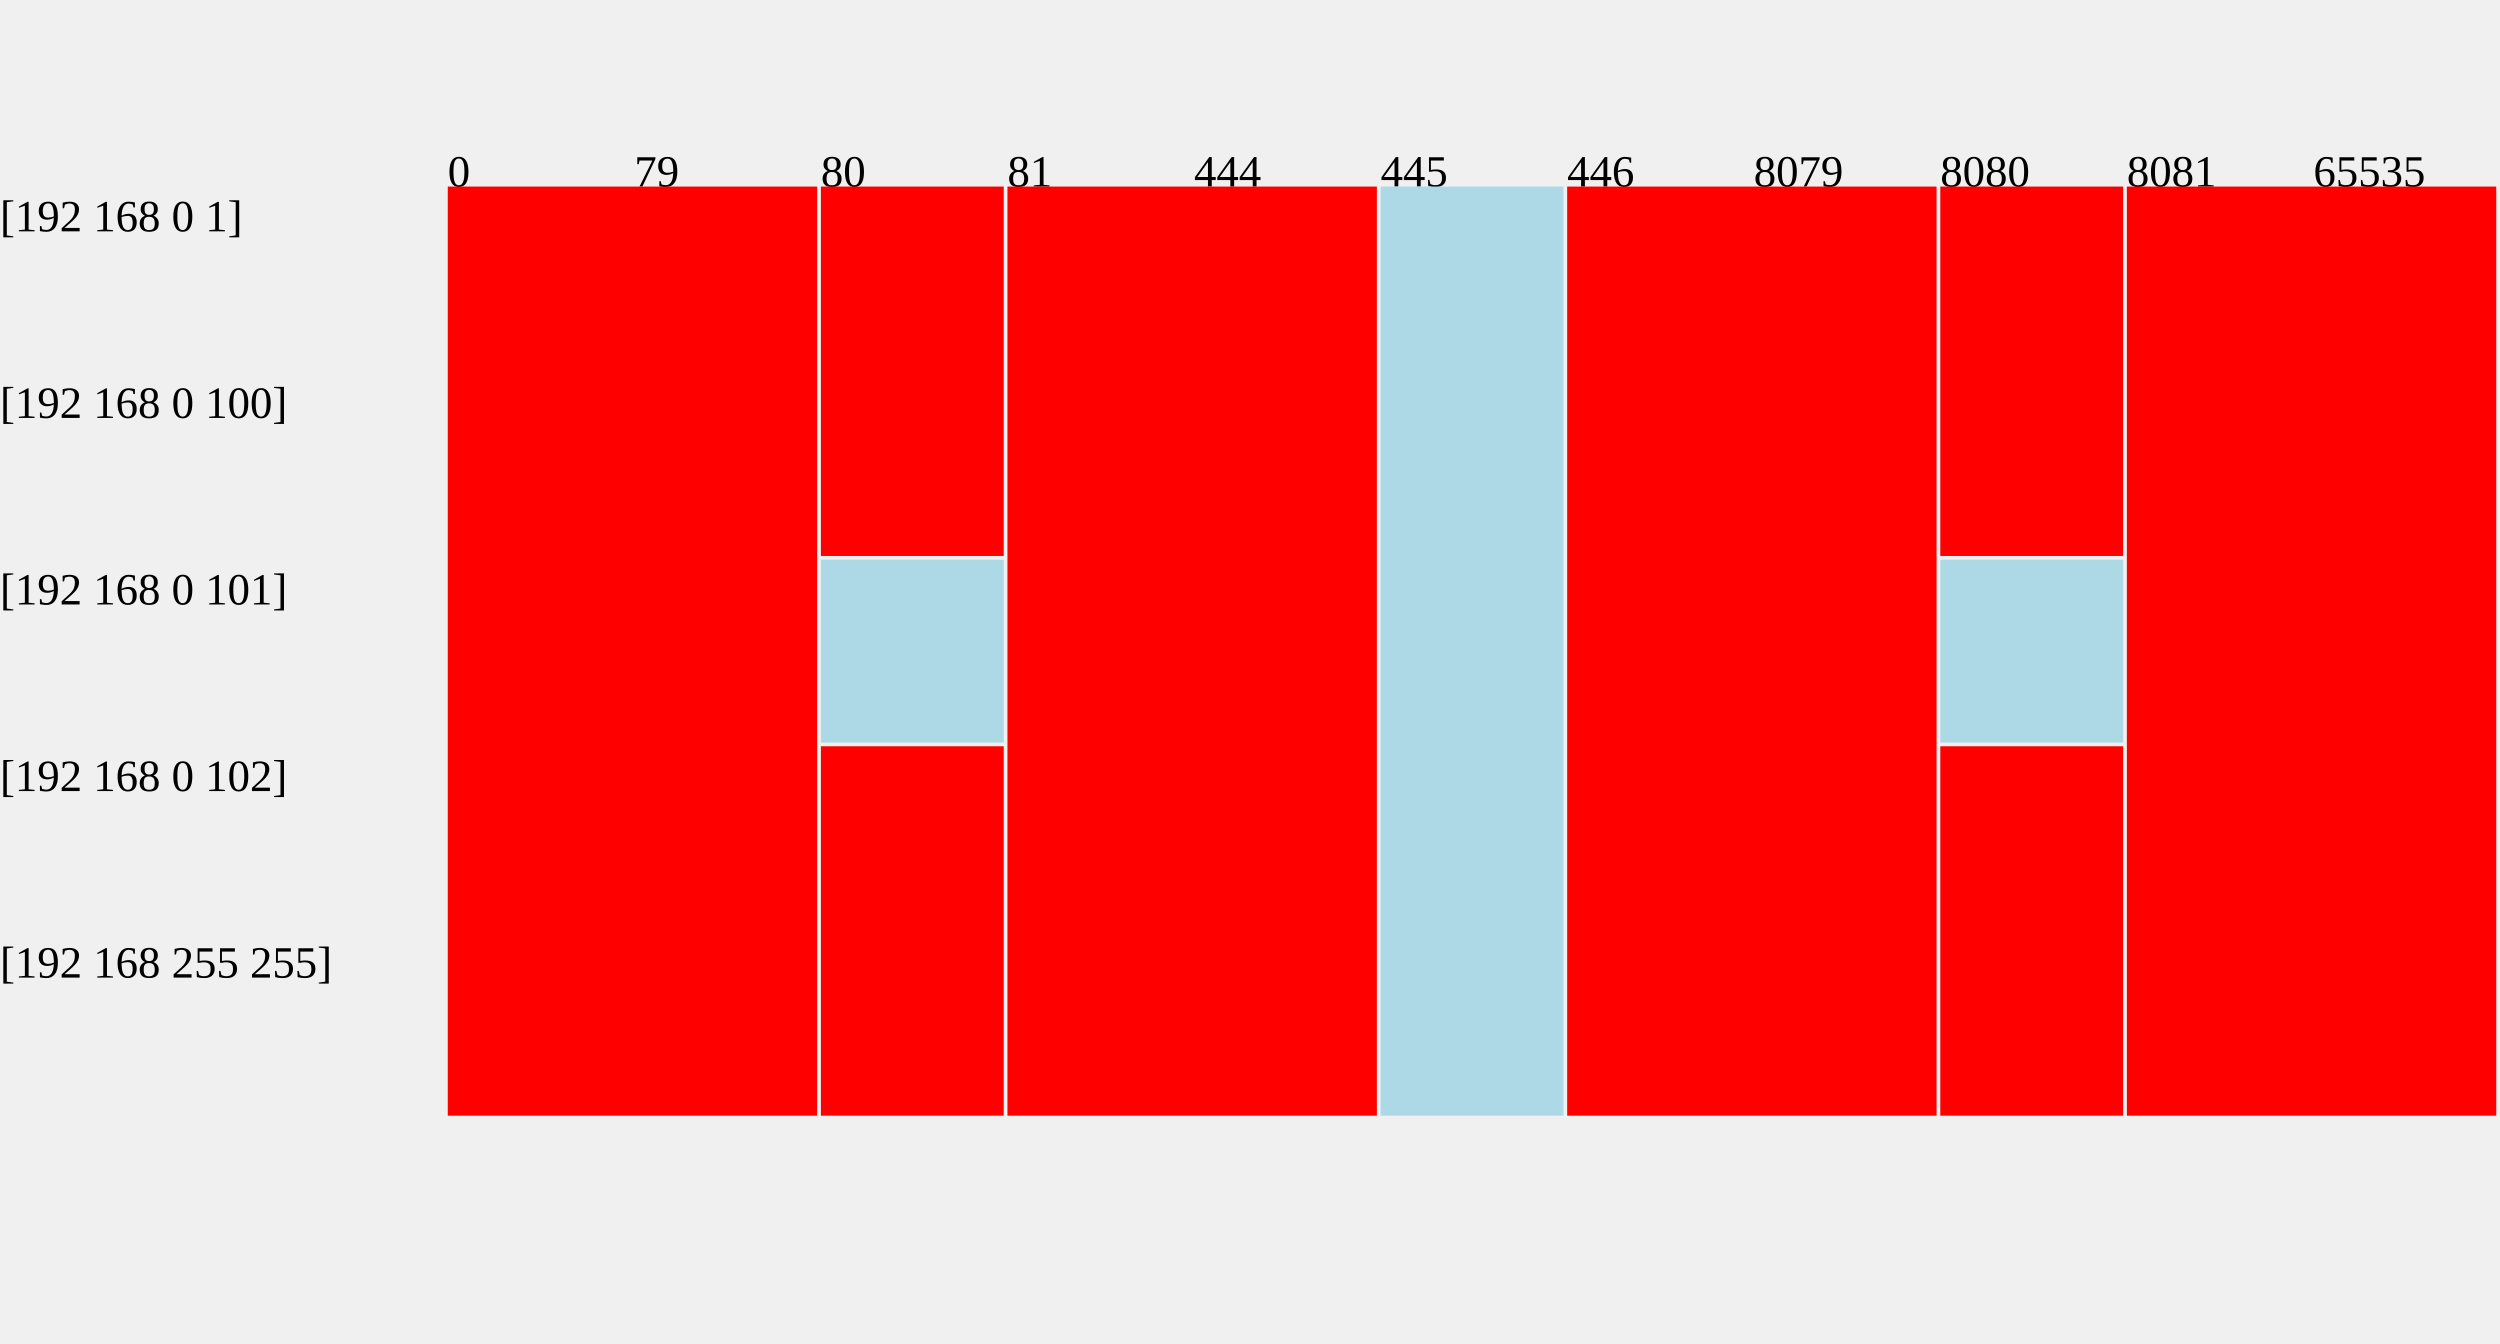
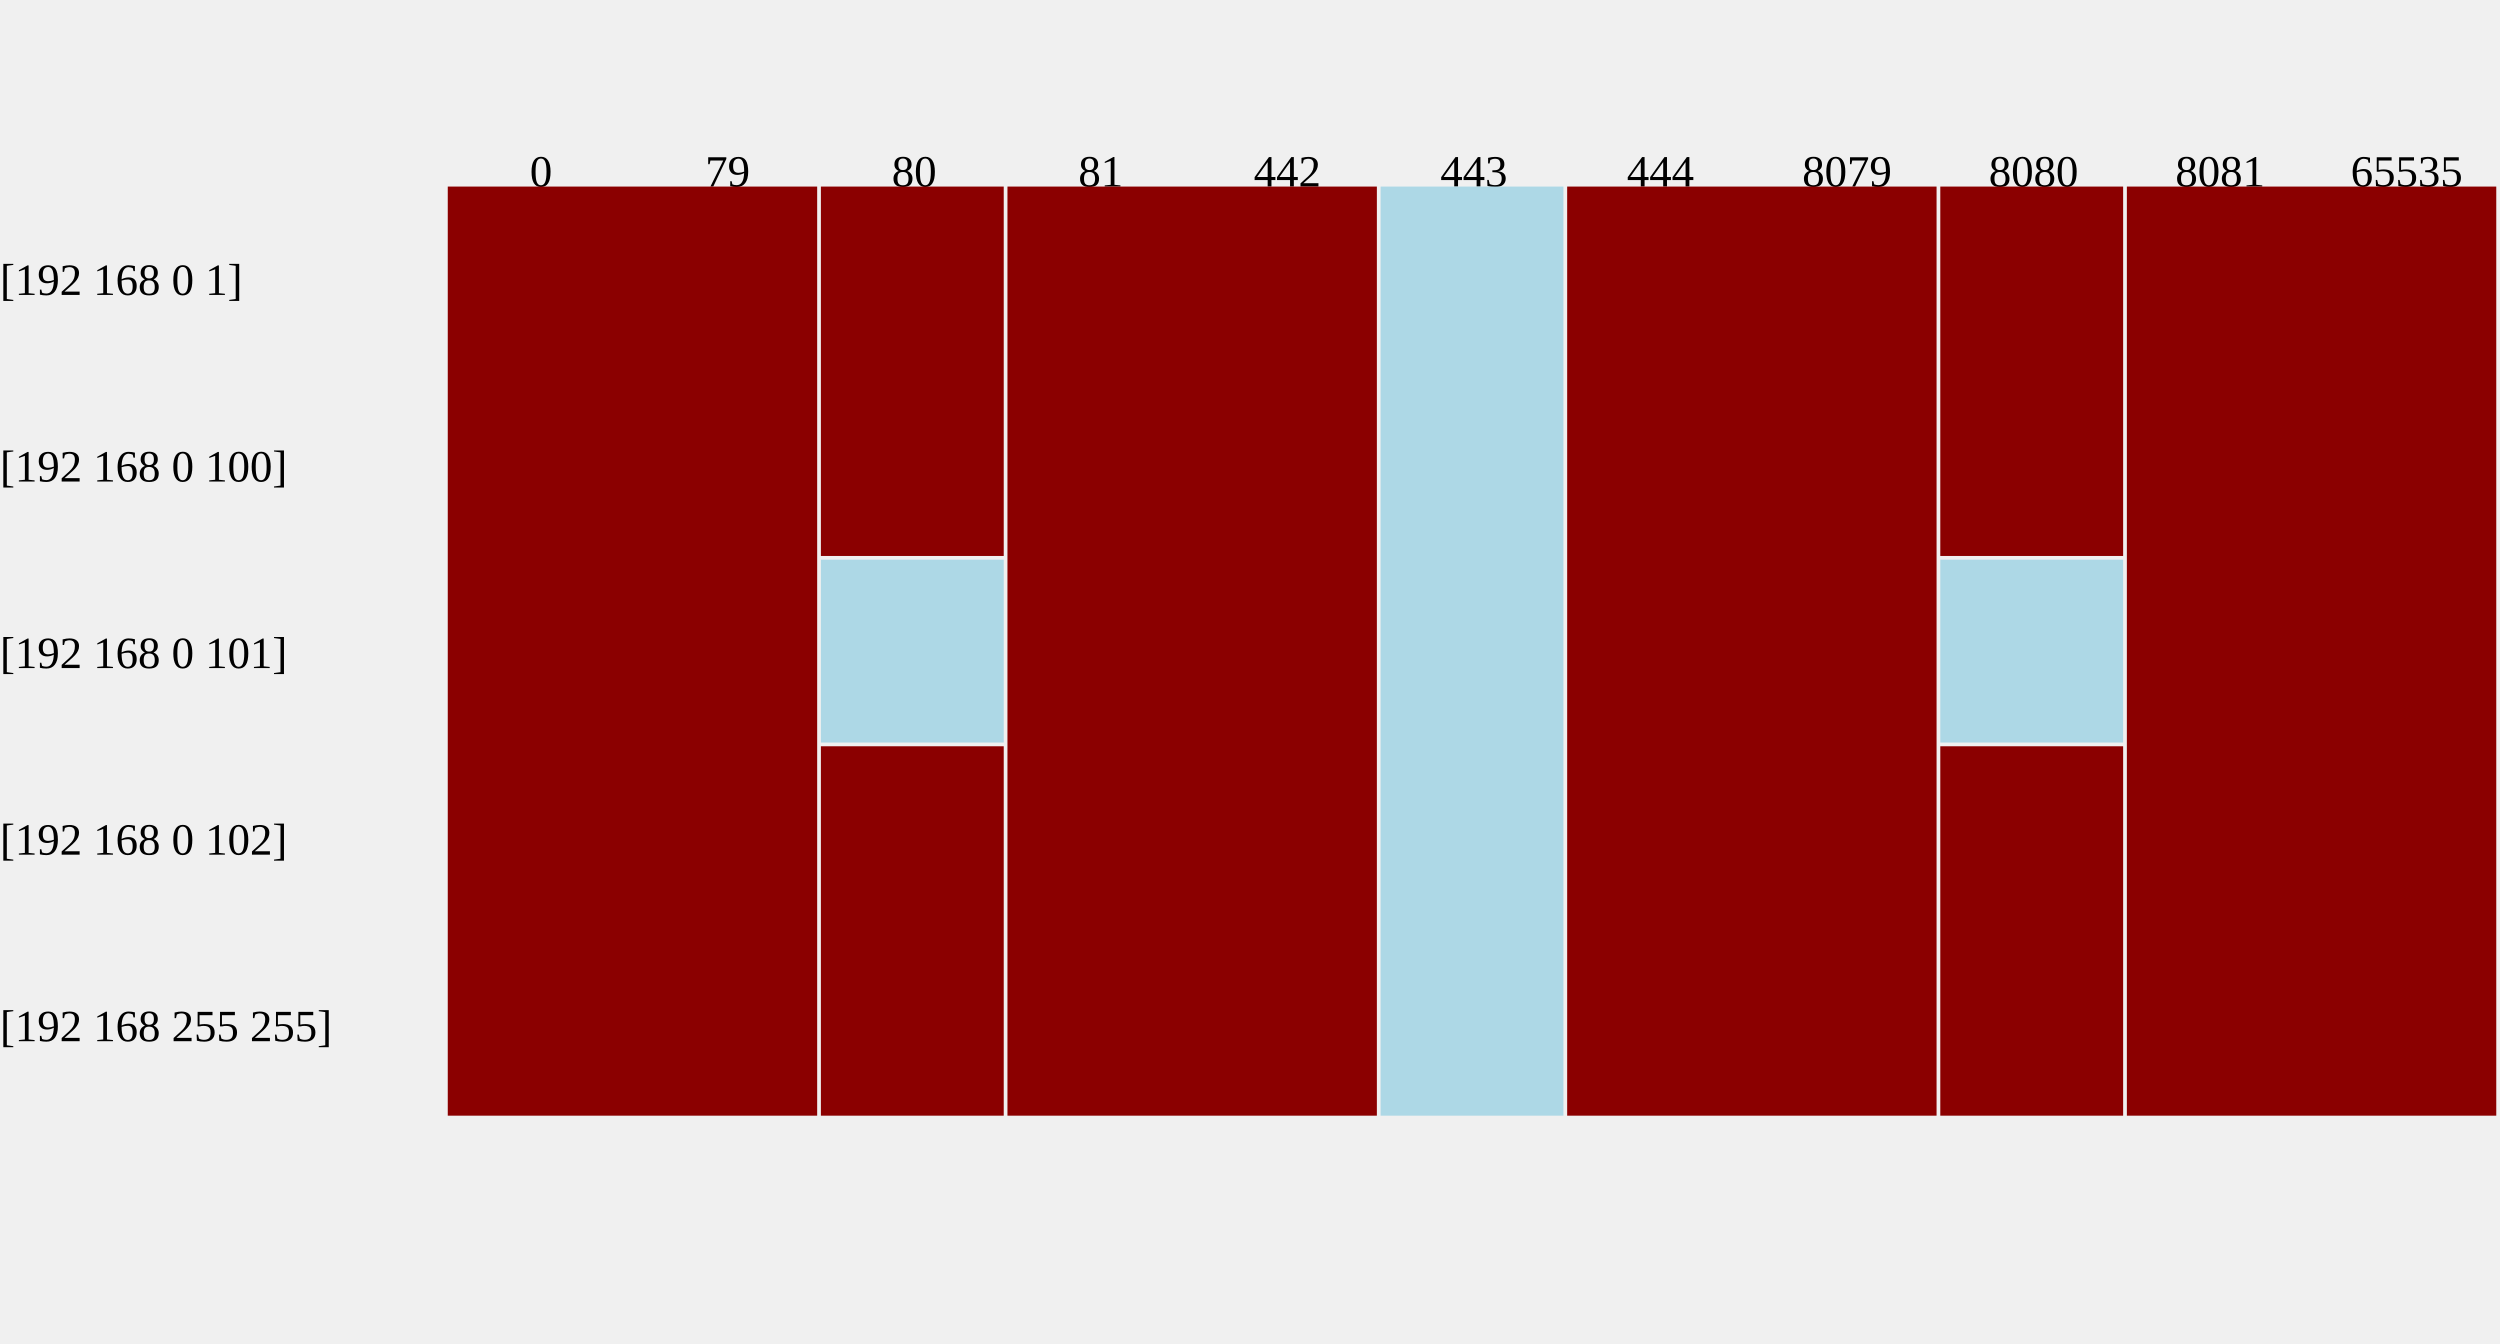
<svg xmlns="http://www.w3.org/2000/svg" width="670" height="360">
  <style type="text/css">

rect.allow{fill:lightblue}
- rect.block{fill:red}
- rect.onmouse{fill:yellow}
+ rect.block{fill:darkred}
+ rect.allow.onmouse{fill:lightcyan}
+ rect.block.onmouse{fill:red}
rect:hover{stroke:green}
@media (prefers-color-scheme: dark) {
    :root {
        background-color: black;
        fill: white;
    }
}


</style>
-   <text x="0" y="62" style="font-size:12px">[192 168 0 1]</text>
-   <text x="0" y="112" style="font-size:12px">[192 168 0 100]</text>
-   <text x="0" y="162" style="font-size:12px">[192 168 0 101]</text>
-   <text x="0" y="212" style="font-size:12px">[192 168 0 102]</text>
-   <text x="0" y="262" style="font-size:12px">[192 168 255 255]</text>
-   <text x="120" y="50" style="font-size:12px">0</text>
-   <text x="170" y="50" style="font-size:12px">79</text>
-   <text x="220" y="50" style="font-size:12px">80</text>
-   <text x="270" y="50" style="font-size:12px">81</text>
-   <text x="320" y="50" style="font-size:12px">444</text>
-   <text x="370" y="50" style="font-size:12px">445</text>
-   <text x="420" y="50" style="font-size:12px">446</text>
-   <text x="470" y="50" style="font-size:12px">8079</text>
-   <text x="520" y="50" style="font-size:12px">8080</text>
-   <text x="570" y="50" style="font-size:12px">8081</text>
-   <text x="620" y="50" style="font-size:12px">65535</text>
+   <text x="0" y="75" style="font-size:12px; dominant-baseline:central">[192 168 0 1]</text>
+   <text x="0" y="125" style="font-size:12px; dominant-baseline:central">[192 168 0 100]</text>
+   <text x="0" y="175" style="font-size:12px; dominant-baseline:central">[192 168 0 101]</text>
+   <text x="0" y="225" style="font-size:12px; dominant-baseline:central">[192 168 0 102]</text>
+   <text x="0" y="275" style="font-size:12px; dominant-baseline:central">[192 168 255 255]</text>
+   <text x="145" y="50" style="font-size:12px; text-anchor:middle">0</text>
+   <text x="195" y="50" style="font-size:12px; text-anchor:middle">79</text>
+   <text x="245" y="50" style="font-size:12px; text-anchor:middle">80</text>
+   <text x="295" y="50" style="font-size:12px; text-anchor:middle">81</text>
+   <text x="345" y="50" style="font-size:12px; text-anchor:middle">442</text>
+   <text x="395" y="50" style="font-size:12px; text-anchor:middle">443</text>
+   <text x="445" y="50" style="font-size:12px; text-anchor:middle">444</text>
+   <text x="495" y="50" style="font-size:12px; text-anchor:middle">8079</text>
+   <text x="545" y="50" style="font-size:12px; text-anchor:middle">8080</text>
+   <text x="595" y="50" style="font-size:12px; text-anchor:middle">8081</text>
+   <text x="645" y="50" style="font-size:12px; text-anchor:middle">65535</text>
  <text x="120" y="312" style="font-size:12px" class="wfw-name" />
  <text x="120" y="324" style="font-size:12px" class="wfw-desc" />
  <text x="120" y="336" style="font-size:12px" class="wfw-allow" />
  <text x="120" y="348" style="font-size:12px" class="wfw-ip" />
  <text x="120" y="360" style="font-size:12px" class="wfw-port" />
  <g transform="translate(120,50)">
    <rect x="400" y="150" width="49" height="99" class="rule-3 block " wfw-name="deny TCP from 192.168.(Except: IP of allow HTTP from .0.101)" wfw-desc="3rd priority" wfw-allow="block" wfw-ip="192.168.0.1-192.168.0.100,192.168.0.102-192.168.255.255" wfw-port="80,8080" />
    <rect x="400" y="0" width="49" height="99" class="rule-3 block " wfw-name="deny TCP from 192.168.(Except: IP of allow HTTP from .0.101)" wfw-desc="3rd priority" wfw-allow="block" wfw-ip="192.168.0.1-192.168.0.100,192.168.0.102-192.168.255.255" wfw-port="80,8080" />
    <rect x="100" y="150" width="49" height="99" class="rule-3 block " wfw-name="deny TCP from 192.168.(Except: IP of allow HTTP from .0.101)" wfw-desc="3rd priority" wfw-allow="block" wfw-ip="192.168.0.1-192.168.0.100,192.168.0.102-192.168.255.255" wfw-port="80,8080" />
    <rect x="100" y="0" width="49" height="99" class="rule-3 block " wfw-name="deny TCP from 192.168.(Except: IP of allow HTTP from .0.101)" wfw-desc="3rd priority" wfw-allow="block" wfw-ip="192.168.0.1-192.168.0.100,192.168.0.102-192.168.255.255" wfw-port="80,8080" />
-     <rect x="450" y="0" width="99" height="249" class="rule-2 block " wfw-name="deny TCP from 192.168.(Except: Port of allow HTTP from .0.101)" wfw-desc="3rd priority" wfw-allow="block" wfw-ip="192.168.0.1-192.168.255.255" wfw-port="0-79,81-444,446-8079,8081-65535" />
-     <rect x="300" y="0" width="99" height="249" class="rule-2 block " wfw-name="deny TCP from 192.168.(Except: Port of allow HTTP from .0.101)" wfw-desc="3rd priority" wfw-allow="block" wfw-ip="192.168.0.1-192.168.255.255" wfw-port="0-79,81-444,446-8079,8081-65535" />
-     <rect x="150" y="0" width="99" height="249" class="rule-2 block " wfw-name="deny TCP from 192.168.(Except: Port of allow HTTP from .0.101)" wfw-desc="3rd priority" wfw-allow="block" wfw-ip="192.168.0.1-192.168.255.255" wfw-port="0-79,81-444,446-8079,8081-65535" />
-     <rect x="0" y="0" width="99" height="249" class="rule-2 block " wfw-name="deny TCP from 192.168.(Except: Port of allow HTTP from .0.101)" wfw-desc="3rd priority" wfw-allow="block" wfw-ip="192.168.0.1-192.168.255.255" wfw-port="0-79,81-444,446-8079,8081-65535" />
+     <rect x="450" y="0" width="99" height="249" class="rule-2 block " wfw-name="deny TCP from 192.168.(Except: Port of allow HTTP from .0.101)" wfw-desc="3rd priority" wfw-allow="block" wfw-ip="192.168.0.1-192.168.255.255" wfw-port="0-79,81-442,444-8079,8081-65535" />
+     <rect x="300" y="0" width="99" height="249" class="rule-2 block " wfw-name="deny TCP from 192.168.(Except: Port of allow HTTP from .0.101)" wfw-desc="3rd priority" wfw-allow="block" wfw-ip="192.168.0.1-192.168.255.255" wfw-port="0-79,81-442,444-8079,8081-65535" />
+     <rect x="150" y="0" width="99" height="249" class="rule-2 block " wfw-name="deny TCP from 192.168.(Except: Port of allow HTTP from .0.101)" wfw-desc="3rd priority" wfw-allow="block" wfw-ip="192.168.0.1-192.168.255.255" wfw-port="0-79,81-442,444-8079,8081-65535" />
+     <rect x="0" y="0" width="99" height="249" class="rule-2 block " wfw-name="deny TCP from 192.168.(Except: Port of allow HTTP from .0.101)" wfw-desc="3rd priority" wfw-allow="block" wfw-ip="192.168.0.1-192.168.255.255" wfw-port="0-79,81-442,444-8079,8081-65535" />
    <rect x="400" y="100" width="49" height="49" class="rule-1 allow " wfw-name="allow HTTP from .0.101" wfw-desc="2nd priority" wfw-allow="allow" wfw-ip="192.168.0.101" wfw-port="80,8080" />
    <rect x="100" y="100" width="49" height="49" class="rule-1 allow " wfw-name="allow HTTP from .0.101" wfw-desc="2nd priority" wfw-allow="allow" wfw-ip="192.168.0.101" wfw-port="80,8080" />
-     <rect x="250" y="0" width="49" height="249" class="rule-0 allow " wfw-name="allow HTTPS" wfw-desc="1st priority" wfw-allow="allow" wfw-ip="192.168.0.1-192.168.255.255" wfw-port="445" />
+     <rect x="250" y="0" width="49" height="249" class="rule-0 allow " wfw-name="allow HTTPS" wfw-desc="1st priority" wfw-allow="allow" wfw-ip="192.168.0.1-192.168.255.255" wfw-port="443" />
  </g>
</svg>
